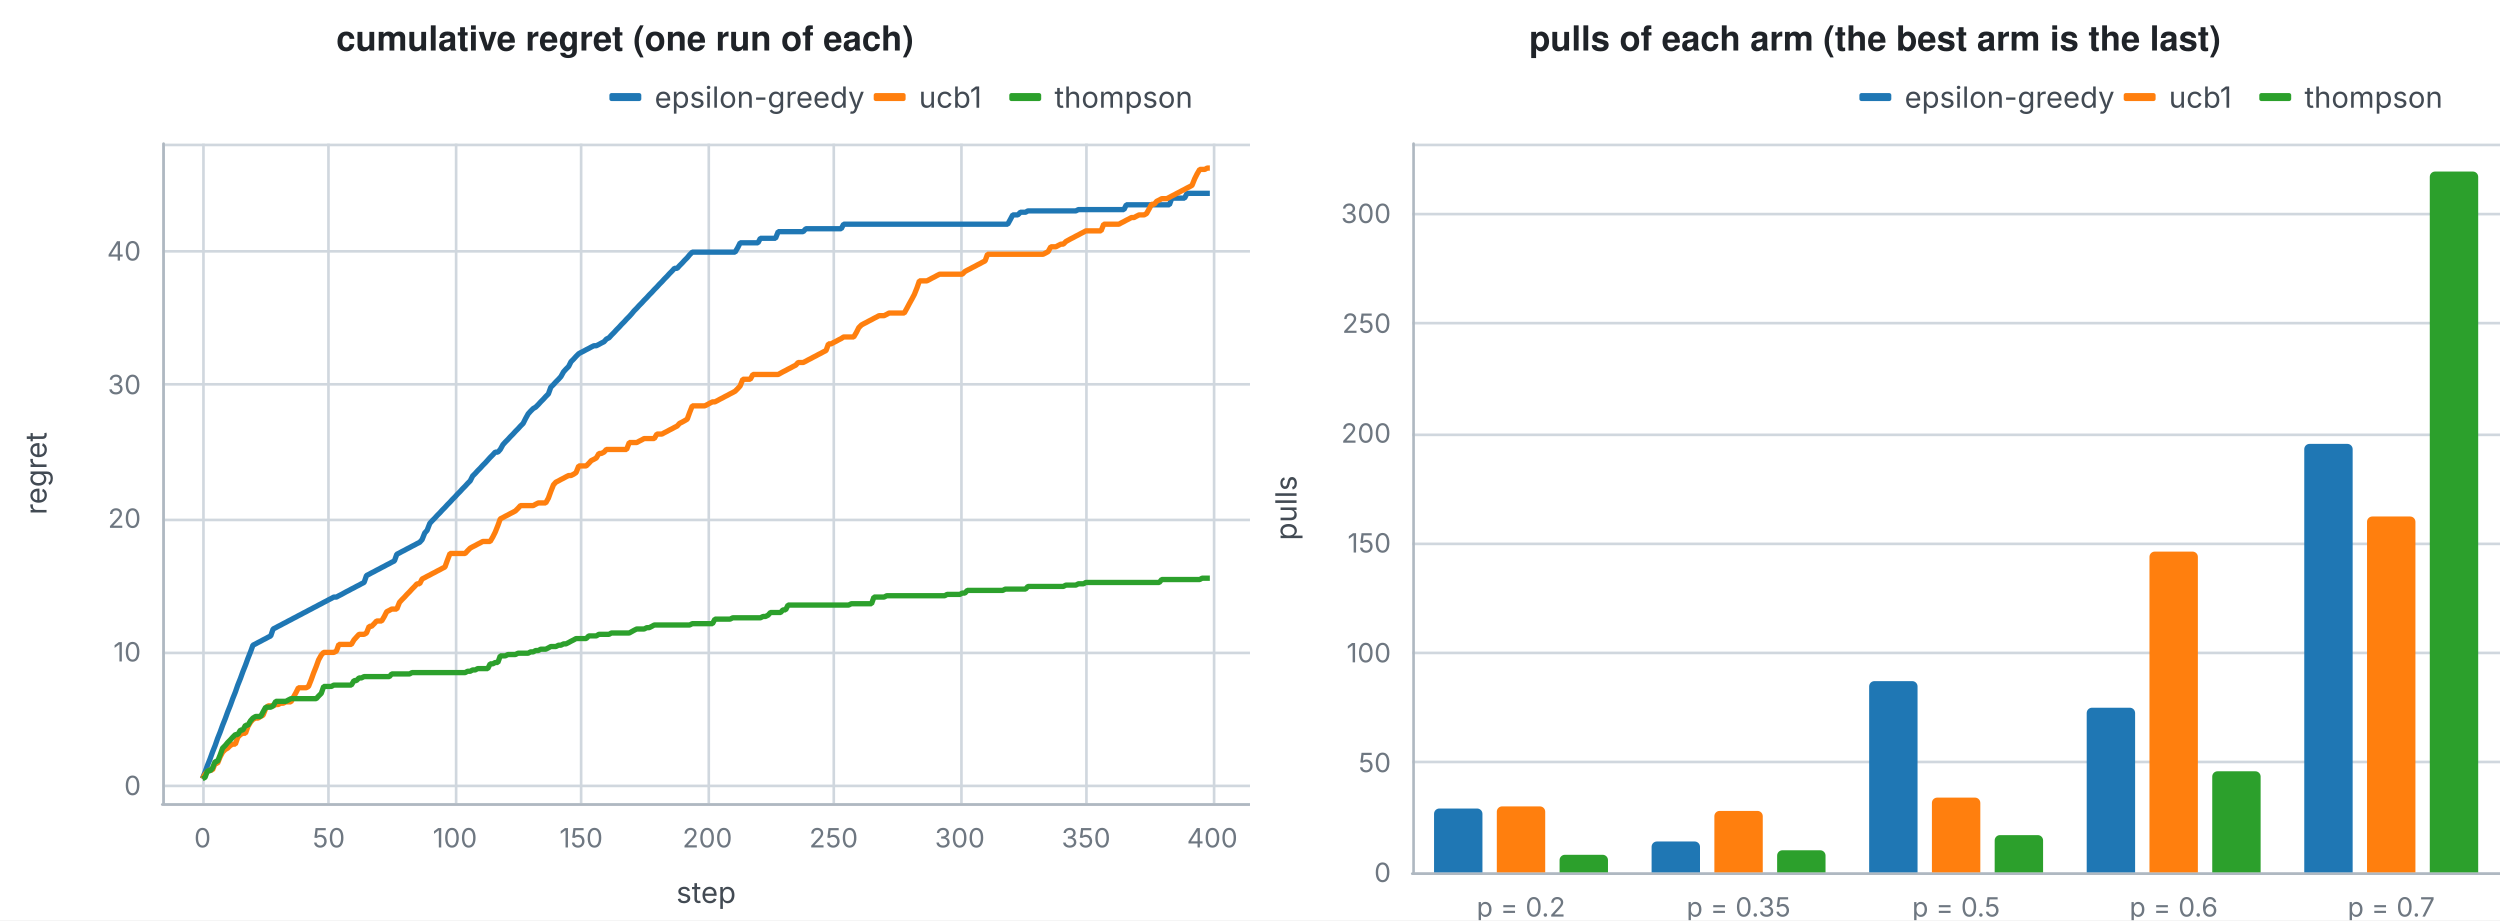
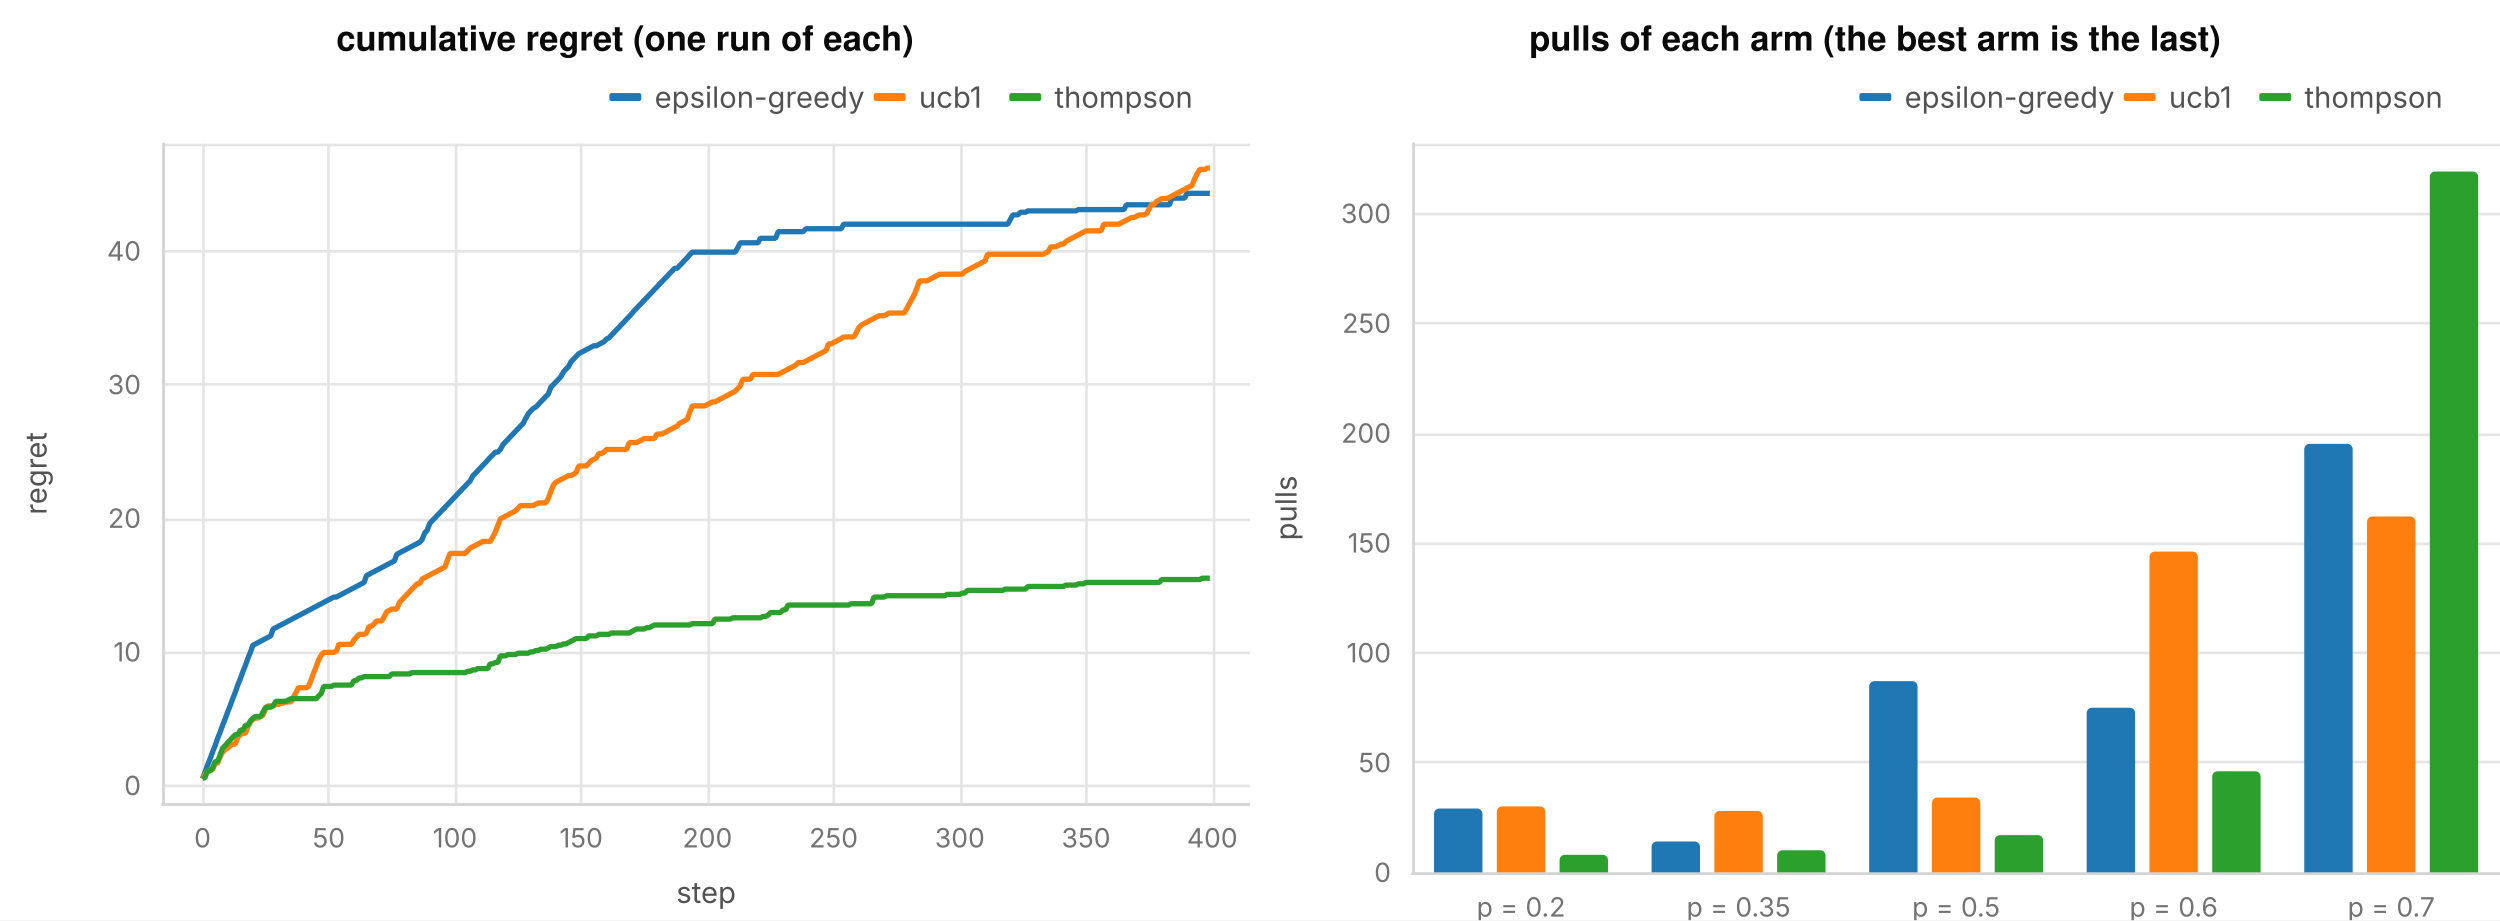
<svg xmlns="http://www.w3.org/2000/svg" width="940" height="346" viewBox="0 0 940 346">
  <rect width="100%" height="100%" fill="#ffffff" />
-   <text x="235" y="19" text-anchor="middle" font-family="system-ui, -apple-system, 'Segoe UI', Helvetica, Arial, sans-serif" font-size="13" font-weight="600" fill="#1f2328">cumulative regret (one run of each)</text>
+   <text x="235" y="19" text-anchor="middle" font-family="system-ui, -apple-system, 'Segoe UI', Helvetica, Arial, sans-serif" font-size="13" font-weight="600" fill="#0a0a0a">cumulative regret (one run of each)</text>
  <svg x="0" y="26" width="470" height="320" overflow="visible">
    <svg width="470" height="320" version="1.1" baseProfile="full" viewBox="0 0 470 320">
      <rect width="470" height="320" x="0" y="0" fill="#ffffff" />
-       <path d="M61 276.5L470 276.5" fill="none" pointer-events="visible" stroke="#d0d7de" class="zr0-cls-0" />
-       <path d="M61 269.5L470 269.5" fill="none" pointer-events="visible" stroke="#d0d7de" class="zr0-cls-0" />
-       <path d="M61 219.5L470 219.5" fill="none" pointer-events="visible" stroke="#d0d7de" class="zr0-cls-0" />
-       <path d="M61 169.5L470 169.5" fill="none" pointer-events="visible" stroke="#d0d7de" class="zr0-cls-0" />
-       <path d="M61 118.5L470 118.5" fill="none" pointer-events="visible" stroke="#d0d7de" class="zr0-cls-0" />
-       <path d="M61 68.5L470 68.5" fill="none" pointer-events="visible" stroke="#d0d7de" class="zr0-cls-0" />
-       <path d="M61 28.5L470 28.5" fill="none" pointer-events="visible" stroke="#d0d7de" class="zr0-cls-0" />
-       <path d="M61.5 28L61.5 276" fill="none" pointer-events="visible" stroke="#d0d7de" class="zr0-cls-0" />
-       <path d="M76.5 28L76.5 276" fill="none" pointer-events="visible" stroke="#d0d7de" class="zr0-cls-0" />
-       <path d="M123.5 28L123.5 276" fill="none" pointer-events="visible" stroke="#d0d7de" class="zr0-cls-0" />
-       <path d="M171.5 28L171.5 276" fill="none" pointer-events="visible" stroke="#d0d7de" class="zr0-cls-0" />
-       <path d="M218.5 28L218.5 276" fill="none" pointer-events="visible" stroke="#d0d7de" class="zr0-cls-0" />
-       <path d="M266.5 28L266.5 276" fill="none" pointer-events="visible" stroke="#d0d7de" class="zr0-cls-0" />
-       <path d="M313.5 28L313.5 276" fill="none" pointer-events="visible" stroke="#d0d7de" class="zr0-cls-0" />
-       <path d="M361.5 28L361.5 276" fill="none" pointer-events="visible" stroke="#d0d7de" class="zr0-cls-0" />
-       <path d="M408.5 28L408.5 276" fill="none" pointer-events="visible" stroke="#d0d7de" class="zr0-cls-0" />
-       <path d="M456.5 28L456.5 276" fill="none" pointer-events="visible" stroke="#d0d7de" class="zr0-cls-0" />
-       <path d="M470.5 28L470.5 276" fill="none" pointer-events="visible" stroke="#d0d7de" class="zr0-cls-0" />
-       <text dominant-baseline="central" text-anchor="middle" style="font-size:11px;font-family:'Inter Variable', 'Inter', system-ui, -apple-system, 'Segoe UI', sans-serif;" y="-5.5" transform="matrix(0,-1,1,0,19,152)" fill="#424a53">regret</text>
-       <path d="M61.5 276L61.5 28" fill="none" pointer-events="visible" stroke="#afb8c1" stroke-linecap="round" class="zr0-cls-0" />
-       <text dominant-baseline="central" text-anchor="middle" style="font-size:11px;font-family:'Inter Variable', 'Inter', system-ui, -apple-system, 'Segoe UI', sans-serif;" y="5.5" transform="translate(265.5 304)" fill="#424a53">step</text>
-       <path d="M61 276.5L470 276.5" fill="none" pointer-events="visible" stroke="#afb8c1" stroke-linecap="round" class="zr0-cls-0" />
-       <text dominant-baseline="central" text-anchor="end" style="font-size:10px;font-family:'Inter Variable', 'Inter', system-ui, -apple-system, 'Segoe UI', sans-serif;" transform="translate(53 269.3272)" fill="#6e7781">0</text>
-       <text dominant-baseline="central" text-anchor="end" style="font-size:10px;font-family:'Inter Variable', 'Inter', system-ui, -apple-system, 'Segoe UI', sans-serif;" transform="translate(53 219.08)" fill="#6e7781">10</text>
-       <text dominant-baseline="central" text-anchor="end" style="font-size:10px;font-family:'Inter Variable', 'Inter', system-ui, -apple-system, 'Segoe UI', sans-serif;" transform="translate(53 168.8328)" fill="#6e7781">20</text>
-       <text dominant-baseline="central" text-anchor="end" style="font-size:10px;font-family:'Inter Variable', 'Inter', system-ui, -apple-system, 'Segoe UI', sans-serif;" transform="translate(53 118.5856)" fill="#6e7781">30</text>
-       <text dominant-baseline="central" text-anchor="end" style="font-size:10px;font-family:'Inter Variable', 'Inter', system-ui, -apple-system, 'Segoe UI', sans-serif;" transform="translate(53 68.3384)" fill="#6e7781">40</text>
-       <text dominant-baseline="central" text-anchor="middle" style="font-size:10px;font-family:'Inter Variable', 'Inter', system-ui, -apple-system, 'Segoe UI', sans-serif;" y="5" transform="translate(76.1481 284)" fill="#6e7781">0</text>
-       <text dominant-baseline="central" text-anchor="middle" style="font-size:10px;font-family:'Inter Variable', 'Inter', system-ui, -apple-system, 'Segoe UI', sans-serif;" y="5" transform="translate(123.6048 284)" fill="#6e7781">50</text>
-       <text dominant-baseline="central" text-anchor="middle" style="font-size:10px;font-family:'Inter Variable', 'Inter', system-ui, -apple-system, 'Segoe UI', sans-serif;" y="5" transform="translate(171.0614 284)" fill="#6e7781">100</text>
-       <text dominant-baseline="central" text-anchor="middle" style="font-size:10px;font-family:'Inter Variable', 'Inter', system-ui, -apple-system, 'Segoe UI', sans-serif;" y="5" transform="translate(218.518 284)" fill="#6e7781">150</text>
-       <text dominant-baseline="central" text-anchor="middle" style="font-size:10px;font-family:'Inter Variable', 'Inter', system-ui, -apple-system, 'Segoe UI', sans-serif;" y="5" transform="translate(265.9746 284)" fill="#6e7781">200</text>
-       <text dominant-baseline="central" text-anchor="middle" style="font-size:10px;font-family:'Inter Variable', 'Inter', system-ui, -apple-system, 'Segoe UI', sans-serif;" y="5" transform="translate(313.4312 284)" fill="#6e7781">250</text>
-       <text dominant-baseline="central" text-anchor="middle" style="font-size:10px;font-family:'Inter Variable', 'Inter', system-ui, -apple-system, 'Segoe UI', sans-serif;" y="5" transform="translate(360.8878 284)" fill="#6e7781">300</text>
-       <text dominant-baseline="central" text-anchor="middle" style="font-size:10px;font-family:'Inter Variable', 'Inter', system-ui, -apple-system, 'Segoe UI', sans-serif;" y="5" transform="translate(408.3444 284)" fill="#6e7781">350</text>
-       <text dominant-baseline="central" text-anchor="middle" style="font-size:10px;font-family:'Inter Variable', 'Inter', system-ui, -apple-system, 'Segoe UI', sans-serif;" y="5" transform="translate(455.801 284)" fill="#6e7781">400</text>
+       <path d="M61 276.5L470 276.5" fill="none" pointer-events="visible" stroke="#e5e5e5" class="zr0-cls-0" />
+       <path d="M61 269.5L470 269.5" fill="none" pointer-events="visible" stroke="#e5e5e5" class="zr0-cls-0" />
+       <path d="M61 219.5L470 219.5" fill="none" pointer-events="visible" stroke="#e5e5e5" class="zr0-cls-0" />
+       <path d="M61 169.5L470 169.5" fill="none" pointer-events="visible" stroke="#e5e5e5" class="zr0-cls-0" />
+       <path d="M61 118.5L470 118.5" fill="none" pointer-events="visible" stroke="#e5e5e5" class="zr0-cls-0" />
+       <path d="M61 68.5L470 68.5" fill="none" pointer-events="visible" stroke="#e5e5e5" class="zr0-cls-0" />
+       <path d="M61 28.5L470 28.5" fill="none" pointer-events="visible" stroke="#e5e5e5" class="zr0-cls-0" />
+       <path d="M61.5 28L61.5 276" fill="none" pointer-events="visible" stroke="#e5e5e5" class="zr0-cls-0" />
+       <path d="M76.5 28L76.5 276" fill="none" pointer-events="visible" stroke="#e5e5e5" class="zr0-cls-0" />
+       <path d="M123.5 28L123.5 276" fill="none" pointer-events="visible" stroke="#e5e5e5" class="zr0-cls-0" />
+       <path d="M171.5 28L171.5 276" fill="none" pointer-events="visible" stroke="#e5e5e5" class="zr0-cls-0" />
+       <path d="M218.5 28L218.5 276" fill="none" pointer-events="visible" stroke="#e5e5e5" class="zr0-cls-0" />
+       <path d="M266.5 28L266.5 276" fill="none" pointer-events="visible" stroke="#e5e5e5" class="zr0-cls-0" />
+       <path d="M313.5 28L313.5 276" fill="none" pointer-events="visible" stroke="#e5e5e5" class="zr0-cls-0" />
+       <path d="M361.5 28L361.5 276" fill="none" pointer-events="visible" stroke="#e5e5e5" class="zr0-cls-0" />
+       <path d="M408.5 28L408.5 276" fill="none" pointer-events="visible" stroke="#e5e5e5" class="zr0-cls-0" />
+       <path d="M456.5 28L456.5 276" fill="none" pointer-events="visible" stroke="#e5e5e5" class="zr0-cls-0" />
+       <path d="M470.5 28L470.5 276" fill="none" pointer-events="visible" stroke="#e5e5e5" class="zr0-cls-0" />
+       <text dominant-baseline="central" text-anchor="middle" style="font-size:11px;font-family:'Inter Variable', 'Inter', system-ui, -apple-system, 'Segoe UI', sans-serif;" y="-5.5" transform="matrix(0,-1,1,0,19,152)" fill="#525252">regret</text>
+       <path d="M61.5 276L61.5 28" fill="none" pointer-events="visible" stroke="#d4d4d4" stroke-linecap="round" class="zr0-cls-0" />
+       <text dominant-baseline="central" text-anchor="middle" style="font-size:11px;font-family:'Inter Variable', 'Inter', system-ui, -apple-system, 'Segoe UI', sans-serif;" y="5.5" transform="translate(265.5 304)" fill="#525252">step</text>
+       <path d="M61 276.5L470 276.5" fill="none" pointer-events="visible" stroke="#d4d4d4" stroke-linecap="round" class="zr0-cls-0" />
+       <text dominant-baseline="central" text-anchor="end" style="font-size:10px;font-family:'Inter Variable', 'Inter', system-ui, -apple-system, 'Segoe UI', sans-serif;" transform="translate(53 269.3272)" fill="#737373">0</text>
+       <text dominant-baseline="central" text-anchor="end" style="font-size:10px;font-family:'Inter Variable', 'Inter', system-ui, -apple-system, 'Segoe UI', sans-serif;" transform="translate(53 219.08)" fill="#737373">10</text>
+       <text dominant-baseline="central" text-anchor="end" style="font-size:10px;font-family:'Inter Variable', 'Inter', system-ui, -apple-system, 'Segoe UI', sans-serif;" transform="translate(53 168.8328)" fill="#737373">20</text>
+       <text dominant-baseline="central" text-anchor="end" style="font-size:10px;font-family:'Inter Variable', 'Inter', system-ui, -apple-system, 'Segoe UI', sans-serif;" transform="translate(53 118.5856)" fill="#737373">30</text>
+       <text dominant-baseline="central" text-anchor="end" style="font-size:10px;font-family:'Inter Variable', 'Inter', system-ui, -apple-system, 'Segoe UI', sans-serif;" transform="translate(53 68.3384)" fill="#737373">40</text>
+       <text dominant-baseline="central" text-anchor="middle" style="font-size:10px;font-family:'Inter Variable', 'Inter', system-ui, -apple-system, 'Segoe UI', sans-serif;" y="5" transform="translate(76.1481 284)" fill="#737373">0</text>
+       <text dominant-baseline="central" text-anchor="middle" style="font-size:10px;font-family:'Inter Variable', 'Inter', system-ui, -apple-system, 'Segoe UI', sans-serif;" y="5" transform="translate(123.6048 284)" fill="#737373">50</text>
+       <text dominant-baseline="central" text-anchor="middle" style="font-size:10px;font-family:'Inter Variable', 'Inter', system-ui, -apple-system, 'Segoe UI', sans-serif;" y="5" transform="translate(171.0614 284)" fill="#737373">100</text>
+       <text dominant-baseline="central" text-anchor="middle" style="font-size:10px;font-family:'Inter Variable', 'Inter', system-ui, -apple-system, 'Segoe UI', sans-serif;" y="5" transform="translate(218.518 284)" fill="#737373">150</text>
+       <text dominant-baseline="central" text-anchor="middle" style="font-size:10px;font-family:'Inter Variable', 'Inter', system-ui, -apple-system, 'Segoe UI', sans-serif;" y="5" transform="translate(265.9746 284)" fill="#737373">200</text>
+       <text dominant-baseline="central" text-anchor="middle" style="font-size:10px;font-family:'Inter Variable', 'Inter', system-ui, -apple-system, 'Segoe UI', sans-serif;" y="5" transform="translate(313.4312 284)" fill="#737373">250</text>
+       <text dominant-baseline="central" text-anchor="middle" style="font-size:10px;font-family:'Inter Variable', 'Inter', system-ui, -apple-system, 'Segoe UI', sans-serif;" y="5" transform="translate(360.8878 284)" fill="#737373">300</text>
+       <text dominant-baseline="central" text-anchor="middle" style="font-size:10px;font-family:'Inter Variable', 'Inter', system-ui, -apple-system, 'Segoe UI', sans-serif;" y="5" transform="translate(408.3444 284)" fill="#737373">350</text>
+       <text dominant-baseline="central" text-anchor="middle" style="font-size:10px;font-family:'Inter Variable', 'Inter', system-ui, -apple-system, 'Segoe UI', sans-serif;" y="5" transform="translate(455.801 284)" fill="#737373">400</text>
      <g clip-path="url(#zr0-c0)">
        <path d="M76.1 266.8L77.1 264.3L78 261.8L79 259.3L79.9 256.8L80.9 254.3L81.8 251.7L82.8 249.2L83.7 246.7L84.7 244.2L85.6 241.7L86.6 239.2L87.5 236.7L88.5 234.2L89.4 231.6L90.4 229.1L91.3 226.6L92.3 224.1L93.2 221.6L94.2 219.1L95.1 216.6L96.1 216.1L97 215.6L98 215.1L98.9 214.6L99.9 214.1L100.8 213.6L101.8 213.1L102.7 210.5L103.7 210L104.6 209.5L105.6 209L106.5 208.5L107.5 208L108.4 207.5L109.4 207L110.3 206.5L111.3 206L112.2 205.5L113.2 205L114.1 204.5L115.1 204L116 203.5L117 203L117.9 202.5L118.9 202L119.8 201.5L120.8 201L121.7 200.5L122.7 200L123.6 199.5L124.6 199L125.5 198.5L126.5 198.5L127.4 198L128.4 197.5L129.3 197L130.2 196.5L131.2 196L132.1 195.5L133.1 195L134 194.5L135 194L135.9 193.5L136.9 193L137.8 190.4L138.8 189.9L139.7 189.4L140.7 188.9L141.6 188.4L142.6 187.9L143.5 187.4L144.5 186.9L145.4 186.4L146.4 185.9L147.3 185.4L148.3 184.9L149.2 182.4L150.2 181.9L151.1 181.4L152.1 180.9L153 180.4L154 179.9L154.9 179.4L155.9 178.9L156.8 178.4L157.8 177.9L158.7 176.9L159.7 174.4L160.6 173.4L161.6 170.8L162.5 169.8L163.5 168.8L164.4 167.8L165.4 166.8L166.3 165.8L167.3 164.8L168.2 163.8L169.2 162.8L170.1 161.8L171.1 160.8L172 159.8L173 158.8L173.9 157.8L174.9 156.8L175.8 155.8L176.8 154.8L177.7 153L178.7 152L179.6 151L180.6 150L181.5 149L182.5 148L183.4 147L184.3 146L185.3 145L186.2 144L187.2 144L188.1 143L189.1 141.2L190 140.2L191 139.2L191.9 138.2L192.9 137.2L193.8 136.2L194.8 135.2L195.7 134.2L196.7 133.2L197.6 131.4L198.6 129.6L199.5 128.6L200.5 127.6L201.4 127.1L202.4 126.1L203.3 125.1L204.3 124.1L205.2 123.1L206.2 122.1L207.1 119.6L208.1 118.6L209 117.6L210 116.6L210.9 115.6L211.9 113.8L212.8 112.8L213.8 111.8L214.7 110L215.7 109L216.6 108L217.6 107L218.5 106.5L219.5 106L220.4 105.5L221.4 105L222.3 104.5L223.3 104L224.2 104L225.2 103.5L226.1 103L227.1 102.5L228 101.5L229 101L229.9 100L230.9 99L231.8 98L232.8 97L233.7 96L234.7 95L235.6 94L236.6 93L237.5 92L238.4 90.9L239.4 89.9L240.3 88.9L241.3 87.9L242.2 86.9L243.2 85.9L244.1 84.9L245.1 83.9L246 82.9L247 81.9L247.9 80.9L248.9 79.9L249.8 78.9L250.8 77.9L251.7 76.9L252.7 75.9L253.6 74.9L254.6 74.9L255.5 73.9L256.5 72.9L257.4 71.9L258.4 70.9L259.3 69.8L260.3 68.8L261.2 68.8L262.2 68.8L263.1 68.8L264.1 68.8L265 68.8L266 68.8L266.9 68.8L267.9 68.8L268.8 68.8L269.8 68.8L270.7 68.8L271.7 68.8L272.6 68.8L273.6 68.8L274.5 68.8L275.5 68.8L276.4 68.8L277.4 67.1L278.3 65.3L279.3 65.3L280.2 65.3L281.2 65.3L282.1 65.3L283.1 65.3L284 65.3L285 65.3L285.9 63.6L286.9 63.6L287.8 63.6L288.8 63.6L289.7 63.6L290.7 63.6L291.6 63.6L292.6 61.1L293.5 61.1L294.4 61.1L295.4 61.1L296.3 61.1L297.3 61.1L298.2 61.1L299.2 61.1L300.1 61.1L301.1 61.1L302 61.1L303 60L303.9 60L304.9 60L305.8 60L306.8 60L307.7 60L308.7 60L309.6 60L310.6 60L311.5 60L312.5 60L313.4 60L314.4 60L315.3 60L316.3 60L317.2 58.3L318.2 58.3L319.1 58.3L320.1 58.3L321 58.3L322 58.3L322.9 58.3L323.9 58.3L324.8 58.3L325.8 58.3L326.7 58.3L327.7 58.3L328.6 58.3L329.6 58.3L330.5 58.3L331.5 58.3L332.4 58.3L333.4 58.3L334.3 58.3L335.3 58.3L336.2 58.3L337.2 58.3L338.1 58.3L339.1 58.3L340 58.3L341 58.3L341.9 58.3L342.9 58.3L343.8 58.3L344.8 58.3L345.7 58.3L346.7 58.3L347.6 58.3L348.5 58.3L349.5 58.3L350.4 58.3L351.4 58.3L352.3 58.3L353.3 58.3L354.2 58.3L355.2 58.3L356.1 58.3L357.1 58.3L358 58.3L359 58.3L359.9 58.3L360.9 58.3L361.8 58.3L362.8 58.3L363.7 58.3L364.7 58.3L365.6 58.3L366.6 58.3L367.5 58.3L368.5 58.3L369.4 58.3L370.4 58.3L371.3 58.3L372.3 58.3L373.2 58.3L374.2 58.3L375.1 58.3L376.1 58.3L377 58.3L378 58.3L378.9 58.3L379.9 56.5L380.8 54.8L381.8 54.8L382.7 54.8L383.7 53.8L384.6 53.8L385.6 53.8L386.5 53.3L387.5 53.3L388.4 53.3L389.4 53.3L390.3 53.3L391.3 53.3L392.2 53.3L393.2 53.3L394.1 53.3L395.1 53.3L396 53.3L397 53.3L397.9 53.3L398.9 53.3L399.8 53.3L400.8 53.3L401.7 53.3L402.6 53.3L403.6 53.3L404.5 53.3L405.5 52.8L406.4 52.8L407.4 52.8L408.3 52.8L409.3 52.8L410.2 52.8L411.2 52.8L412.1 52.8L413.1 52.8L414 52.8L415 52.8L415.9 52.8L416.9 52.8L417.8 52.8L418.8 52.8L419.7 52.8L420.7 52.8L421.6 52.8L422.6 52.8L423.5 51L424.5 51L425.4 51L426.4 51L427.3 51L428.3 51L429.2 51L430.2 51L431.1 51L432.1 51L433 51L434 51L434.9 51L435.9 51L436.8 51L437.8 51L438.7 51L439.7 51L440.6 48.5L441.6 48.5L442.5 48.5L443.5 48.5L444.4 48.5L445.4 48.5L446.3 46.7L447.3 46.7L448.2 46.7L449.2 46.7L450.1 46.7L451.1 46.7L452 46.7L453 46.7L453.9 46.7L454.9 46.7" fill="none" pointer-events="visible" stroke="#1f77b4" stroke-width="2" stroke-linejoin="bevel" class="zr0-cls-1" />
      </g>
      <g clip-path="url(#zr0-c1)">
        <path d="M76.1 266.8L77.1 265.1L78 264.1L79 263.5L79.9 263.5L80.9 261L81.8 261L82.8 258.5L83.7 256.8L84.7 255.8L85.6 255.3L86.6 254.3L87.5 253.8L88.5 253.8L89.4 251.2L90.4 250.2L91.3 249.7L92.3 249.7L93.2 247.2L94.2 245.5L95.1 244.5L96.1 244L97 244L98 243.4L98.9 242.9L99.9 240.4L100.8 239.4L101.8 239.4L102.7 239.4L103.7 238.9L104.6 238.9L105.6 238.4L106.5 238.4L107.5 237.9L108.4 237.9L109.4 237.9L110.3 236.2L111.3 234.4L112.2 232.6L113.2 232.6L114.1 232.6L115.1 232.6L116 232.1L117 229.6L117.9 227.1L118.9 224.6L119.8 222.1L120.8 220.3L121.7 219.3L122.7 219.3L123.6 219.3L124.6 219.3L125.5 219.3L126.5 218.8L127.4 216.3L128.4 216.3L129.3 216.3L130.2 216.3L131.2 216.3L132.1 216.3L133.1 214.6L134 213.6L135 212.5L135.9 212.5L136.9 212.5L137.8 212L138.8 209.5L139.7 209.5L140.7 208.5L141.6 207.5L142.6 207.5L143.5 207.5L144.5 205.8L145.4 204L146.4 203.5L147.3 203L148.3 203L149.2 203L150.2 200.5L151.1 199.5L152.1 198.5L153 197.5L154 196.5L154.9 195.5L155.9 194.5L156.8 193.5L157.8 193.5L158.7 191.7L159.7 191.2L160.6 190.7L161.6 190.2L162.5 189.7L163.5 189.2L164.4 188.7L165.4 188.2L166.3 187.7L167.3 187.2L168.2 184.7L169.2 182.1L170.1 182.1L171.1 182.1L172 182.1L173 182.1L173.9 182.1L174.9 182.1L175.8 181.1L176.8 180.1L177.7 179.6L178.7 179.1L179.6 178.6L180.6 178.1L181.5 177.6L182.5 177.6L183.4 177.6L184.3 177.6L185.3 175.9L186.2 174.1L187.2 171.6L188.1 169.1L189.1 168.6L190 168.1L191 167.6L191.9 167.1L192.9 166.6L193.8 166.1L194.8 165.1L195.7 164.1L196.7 164.1L197.6 164.1L198.6 164.1L199.5 164.1L200.5 164.1L201.4 163.6L202.4 163.1L203.3 163.1L204.3 163.1L205.2 163.1L206.2 161.3L207.1 158.8L208.1 156.3L209 155.3L210 154.8L210.9 154.3L211.9 153.8L212.8 153.3L213.8 152.8L214.7 152.8L215.7 152.3L216.6 151.7L217.6 149.2L218.5 149.2L219.5 149.2L220.4 149.2L221.4 148.2L222.3 147.2L223.3 146.7L224.2 146.2L225.2 144.5L226.1 144.5L227.1 144L228 143L229 143L229.9 143L230.9 143L231.8 143L232.8 143L233.7 143L234.7 143L235.6 143L236.6 140.4L237.5 140.4L238.4 140.4L239.4 140.4L240.3 139.9L241.3 139.4L242.2 138.9L243.2 138.9L244.1 138.9L245.1 138.9L246 138.9L247 137.2L247.9 137.2L248.9 137.2L249.8 136.7L250.8 136.2L251.7 135.7L252.7 135.2L253.6 134.7L254.6 134.2L255.5 133.2L256.5 132.7L257.4 132.2L258.4 131.6L259.3 129.1L260.3 126.6L261.2 126.6L262.2 126.6L263.1 126.6L264.1 126.6L265 126.6L266 126.1L266.9 125.6L267.9 125.1L268.8 125.1L269.8 124.6L270.7 124.1L271.7 123.6L272.6 123.1L273.6 122.6L274.5 122.1L275.5 121.6L276.4 121.1L277.4 120.1L278.3 119.1L279.3 116.6L280.2 116.6L281.2 116.6L282.1 116.6L283.1 114.8L284 114.8L285 114.8L285.9 114.8L286.9 114.8L287.8 114.8L288.8 114.8L289.7 114.8L290.7 114.8L291.6 114.8L292.6 114.8L293.5 114.3L294.4 113.8L295.4 113.3L296.3 112.8L297.3 112.3L298.2 111.8L299.2 111.3L300.1 110.3L301.1 110.3L302 110.3L303 109.8L303.9 109.3L304.9 108.8L305.8 108.3L306.8 107.8L307.7 107.3L308.7 106.8L309.6 106.3L310.6 105.8L311.5 103.3L312.5 103.3L313.4 102.8L314.4 102.3L315.3 101.8L316.3 101.3L317.2 100.7L318.2 100.7L319.1 100.7L320.1 100.7L321 100.7L322 99L322.9 97.2L323.9 96.2L324.8 95.7L325.8 95.2L326.7 94.7L327.7 94.2L328.6 93.7L329.6 93.2L330.5 92.7L331.5 92.7L332.4 92.7L333.4 92.2L334.3 91.7L335.3 91.7L336.2 91.7L337.2 91.7L338.1 91.7L339.1 91.7L340 91.7L341 89.9L341.9 88.2L342.9 86.4L343.8 84.7L344.8 82.2L345.7 79.6L346.7 79.6L347.6 79.6L348.5 79.6L349.5 79.1L350.4 78.6L351.4 78.1L352.3 77.6L353.3 77.1L354.2 77.1L355.2 77.1L356.1 77.1L357.1 77.1L358 77.1L359 77.1L359.9 77.1L360.9 77.1L361.8 77.1L362.8 76.1L363.7 75.6L364.7 75.1L365.6 74.6L366.6 74.1L367.5 73.6L368.5 73.1L369.4 72.6L370.4 72.1L371.3 69.6L372.3 69.6L373.2 69.6L374.2 69.6L375.1 69.6L376.1 69.6L377 69.6L378 69.6L378.9 69.6L379.9 69.6L380.8 69.6L381.8 69.6L382.7 69.6L383.7 69.6L384.6 69.6L385.6 69.6L386.5 69.6L387.5 69.6L388.4 69.6L389.4 69.6L390.3 69.6L391.3 69.6L392.2 69.6L393.2 69.1L394.1 68.6L395.1 66.8L396 66.8L397 66.8L397.9 66.3L398.9 65.8L399.8 65.8L400.8 64.8L401.7 64.3L402.6 63.8L403.6 63.3L404.5 62.8L405.5 62.3L406.4 61.8L407.4 61.3L408.3 60.8L409.3 60.8L410.2 60.8L411.2 60.8L412.1 60.8L413.1 60.8L414 60.8L415 58.3L415.9 58.3L416.9 58.3L417.8 58.3L418.8 58.3L419.7 58.3L420.7 58.3L421.6 57.8L422.6 57.3L423.5 56.8L424.5 56.3L425.4 55.8L426.4 55.8L427.3 55.3L428.3 54.8L429.2 54.8L430.2 54.8L431.1 54.3L432.1 52.5L433 50.8L434 50.8L434.9 49.7L435.9 49.2L436.8 48.7L437.8 48.7L438.7 48.7L439.7 48.2L440.6 47.7L441.6 47.2L442.5 46.7L443.5 46.2L444.4 45.7L445.4 45.2L446.3 44.7L447.3 44.2L448.2 43.7L449.2 41.2L450.1 39.4L451.1 37.7L452 37.7L453 37.7L453.9 37.2L454.9 37.2" fill="none" pointer-events="visible" stroke="#ff7f0e" stroke-width="2" stroke-linejoin="bevel" class="zr0-cls-1" />
      </g>
      <g clip-path="url(#zr0-c2)">
        <path d="M76.1 266.8L77.1 266.3L78 263.8L79 263.8L79.9 262.8L80.9 260.3L81.8 260.3L82.8 257.8L83.7 255.3L84.7 254.3L85.6 253.2L86.6 252.2L87.5 251.2L88.5 250.2L89.4 250.2L90.4 248.5L91.3 248.5L92.3 246.7L93.2 246.7L94.2 245L95.1 244L96.1 243.4L97 243.4L98 243.4L98.9 241.7L99.9 239.9L100.8 239.9L101.8 239.9L102.7 239.4L103.7 237.7L104.6 237.7L105.6 237.7L106.5 237.7L107.5 237.7L108.4 237.2L109.4 236.7L110.3 236.7L111.3 236.7L112.2 236.7L113.2 236.7L114.1 236.7L115.1 236.7L116 236.7L117 236.7L117.9 236.7L118.9 236.7L119.8 235.7L120.8 234.7L121.7 232.1L122.7 232.1L123.6 232.1L124.6 232.1L125.5 231.6L126.5 231.6L127.4 231.6L128.4 231.6L129.3 231.6L130.2 231.6L131.2 231.6L132.1 231.6L133.1 229.9L134 229.9L135 228.9L135.9 228.9L136.9 228.4L137.8 228.4L138.8 228.4L139.7 228.4L140.7 228.4L141.6 228.4L142.6 228.4L143.5 228.4L144.5 228.4L145.4 228.4L146.4 228.4L147.3 227.4L148.3 227.4L149.2 227.4L150.2 227.4L151.1 227.4L152.1 227.4L153 227.4L154 227.4L154.9 226.9L155.9 226.9L156.8 226.9L157.8 226.9L158.7 226.9L159.7 226.9L160.6 226.9L161.6 226.9L162.5 226.9L163.5 226.9L164.4 226.9L165.4 226.9L166.3 226.9L167.3 226.9L168.2 226.9L169.2 226.9L170.1 226.9L171.1 226.9L172 226.9L173 226.9L173.9 226.9L174.9 226.9L175.8 226.4L176.8 226.4L177.7 225.9L178.7 225.9L179.6 225.4L180.6 225.4L181.5 225.4L182.5 225.4L183.4 225.4L184.3 223.6L185.3 223.6L186.2 223.1L187.2 223.1L188.1 220.6L189.1 220.6L190 220.6L191 220.1L191.9 220.1L192.9 220.1L193.8 220.1L194.8 219.6L195.7 219.6L196.7 219.6L197.6 219.6L198.6 219.6L199.5 219.1L200.5 219.1L201.4 218.6L202.4 218.6L203.3 218.1L204.3 218.1L205.2 218.1L206.2 217.6L207.1 217.1L208.1 217.1L209 217.1L210 216.6L210.9 216.6L211.9 216.1L212.8 216.1L213.8 215.6L214.7 215.1L215.7 214.6L216.6 214.1L217.6 214.1L218.5 214.1L219.5 214.1L220.4 214.1L221.4 213.1L222.3 213.1L223.3 213.1L224.2 213.1L225.2 212.5L226.1 212.5L227.1 212.5L228 212.5L229 212.5L229.9 212L230.9 212L231.8 212L232.8 212L233.7 212L234.7 212L235.6 212L236.6 212L237.5 211.5L238.4 211L239.4 210.5L240.3 210.5L241.3 210.5L242.2 210.5L243.2 210L244.1 210L245.1 209.5L246 209L247 209L247.9 209L248.9 209L249.8 209L250.8 209L251.7 209L252.7 209L253.6 209L254.6 209L255.5 209L256.5 209L257.4 209L258.4 209L259.3 209L260.3 208.5L261.2 208.5L262.2 208.5L263.1 208.5L264.1 208.5L265 208.5L266 208.5L266.9 208.5L267.9 208.5L268.8 206.8L269.8 206.8L270.7 206.8L271.7 206.8L272.6 206.8L273.6 206.8L274.5 206.8L275.5 206.3L276.4 206.3L277.4 206.3L278.3 206.3L279.3 206.3L280.2 206.3L281.2 206.3L282.1 206.3L283.1 206.3L284 206.3L285 206.3L285.9 206.3L286.9 205.8L287.8 205.8L288.8 205.3L289.7 204.3L290.7 204.3L291.6 204.3L292.6 204.3L293.5 204.3L294.4 203.3L295.4 203.3L296.3 201.5L297.3 201.5L298.2 201.5L299.2 201.5L300.1 201.5L301.1 201.5L302 201.5L303 201.5L303.9 201.5L304.9 201.5L305.8 201.5L306.8 201.5L307.7 201.5L308.7 201.5L309.6 201.5L310.6 201.5L311.5 201.5L312.5 201.5L313.4 201.5L314.4 201.5L315.3 201.5L316.3 201.5L317.2 201.5L318.2 201.5L319.1 201.5L320.1 201L321 201L322 201L322.9 201L323.9 201L324.8 201L325.8 201L326.7 201L327.7 201L328.6 198.5L329.6 198.5L330.5 198.5L331.5 198.5L332.4 198.5L333.4 198L334.3 198L335.3 198L336.2 198L337.2 198L338.1 198L339.1 198L340 198L341 198L341.9 198L342.9 198L343.8 198L344.8 198L345.7 198L346.7 198L347.6 198L348.5 198L349.5 198L350.4 198L351.4 198L352.3 198L353.3 198L354.2 198L355.2 198L356.1 197.5L357.1 197.5L358 197.5L359 197.5L359.9 197.5L360.9 197.5L361.8 197L362.8 197L363.7 196L364.7 196L365.6 196L366.6 196L367.5 196L368.5 196L369.4 196L370.4 196L371.3 196L372.3 196L373.2 196L374.2 196L375.1 196L376.1 196L377 196L378 195.5L378.9 195.5L379.9 195.5L380.8 195.5L381.8 195.5L382.7 195.5L383.7 195.5L384.6 195.5L385.6 195.5L386.5 194.5L387.5 194.5L388.4 194.5L389.4 194.5L390.3 194.5L391.3 194.5L392.2 194.5L393.2 194.5L394.1 194.5L395.1 194.5L396 194.5L397 194.5L397.9 194.5L398.9 194.5L399.8 194.5L400.8 194L401.7 194L402.6 194L403.6 194L404.5 194L405.5 193.5L406.4 193.5L407.4 193.5L408.3 193L409.3 193L410.2 193L411.2 193L412.1 193L413.1 193L414 193L415 193L415.9 193L416.9 193L417.8 193L418.8 193L419.7 193L420.7 193L421.6 193L422.6 193L423.5 193L424.5 193L425.4 193L426.4 193L427.3 193L428.3 193L429.2 193L430.2 193L431.1 193L432.1 193L433 193L434 193L434.9 193L435.9 193L436.8 191.9L437.8 191.9L438.7 191.9L439.7 191.9L440.6 191.9L441.6 191.9L442.5 191.9L443.5 191.9L444.4 191.9L445.4 191.9L446.3 191.9L447.3 191.9L448.2 191.9L449.2 191.9L450.1 191.9L451.1 191.9L452 191.4L453 191.4L453.9 191.4L454.9 191.4" fill="none" pointer-events="visible" stroke="#2ca02c" stroke-width="2" stroke-linejoin="bevel" class="zr0-cls-1" />
      </g>
      <path d="M-5 -5l225.9 0l0 21l-225.9 0Z" transform="translate(229.13 5)" fill="rgb(0,0,0)" fill-opacity="0" stroke="#b7b9be" stroke-width="0" class="zr0-cls-0" />
      <path d="M0.8 0L11.3 0A0.8 0.8 0 0 1 12 0.7L12 2.3A0.8 0.8 0 0 1 11.3 3L0.8 3A0.8 0.8 0 0 1 0 2.3L0 0.8A0.8 0.8 0 0 1 0.7 0Z" transform="translate(229.13 9)" fill="#1f77b4" ecmeta_series_index="0" ecmeta_data_index="0" ecmeta_ssr_type="legend" ecmeta_silent="true" class="zr0-cls-0" />
-       <text dominant-baseline="central" text-anchor="start" style="font-size:11px;font-family:'Inter Variable', 'Inter', system-ui, -apple-system, 'Segoe UI', sans-serif;" x="17" y="1.5" transform="translate(229.13 9)" fill="#424a53">epsilon-greedy</text>
+       <text dominant-baseline="central" text-anchor="start" style="font-size:11px;font-family:'Inter Variable', 'Inter', system-ui, -apple-system, 'Segoe UI', sans-serif;" x="17" y="1.5" transform="translate(229.13 9)" fill="#525252">epsilon-greedy</text>
      <path d="M0 -4l89.4 0l0 11l-89.4 0Z" transform="translate(229.13 9)" fill="none" pointer-events="visible" ecmeta_series_index="0" ecmeta_data_index="0" ecmeta_ssr_type="legend" class="zr0-cls-2" />
      <path d="M0.8 0L11.3 0A0.8 0.8 0 0 1 12 0.7L12 2.3A0.8 0.8 0 0 1 11.3 3L0.8 3A0.8 0.8 0 0 1 0 2.3L0 0.8A0.8 0.8 0 0 1 0.7 0Z" transform="translate(328.51 9)" fill="#ff7f0e" ecmeta_series_index="1" ecmeta_data_index="1" ecmeta_ssr_type="legend" ecmeta_silent="true" class="zr0-cls-0" />
-       <text dominant-baseline="central" text-anchor="start" style="font-size:11px;font-family:'Inter Variable', 'Inter', system-ui, -apple-system, 'Segoe UI', sans-serif;" x="17" y="1.5" transform="translate(328.51 9)" fill="#424a53">ucb1</text>
+       <text dominant-baseline="central" text-anchor="start" style="font-size:11px;font-family:'Inter Variable', 'Inter', system-ui, -apple-system, 'Segoe UI', sans-serif;" x="17" y="1.5" transform="translate(328.51 9)" fill="#525252">ucb1</text>
      <path d="M0 -4l41 0l0 11l-41 0Z" transform="translate(328.51 9)" fill="none" pointer-events="visible" ecmeta_series_index="1" ecmeta_data_index="1" ecmeta_ssr_type="legend" class="zr0-cls-2" />
      <path d="M0.8 0L11.3 0A0.8 0.8 0 0 1 12 0.7L12 2.3A0.8 0.8 0 0 1 11.3 3L0.8 3A0.8 0.8 0 0 1 0 2.3L0 0.8A0.8 0.8 0 0 1 0.7 0Z" transform="translate(379.49 9)" fill="#2ca02c" ecmeta_series_index="2" ecmeta_data_index="2" ecmeta_ssr_type="legend" ecmeta_silent="true" class="zr0-cls-0" />
-       <text dominant-baseline="central" text-anchor="start" style="font-size:11px;font-family:'Inter Variable', 'Inter', system-ui, -apple-system, 'Segoe UI', sans-serif;" x="17" y="1.5" transform="translate(379.49 9)" fill="#424a53">thompson</text>
+       <text dominant-baseline="central" text-anchor="start" style="font-size:11px;font-family:'Inter Variable', 'Inter', system-ui, -apple-system, 'Segoe UI', sans-serif;" x="17" y="1.5" transform="translate(379.49 9)" fill="#525252">thompson</text>
      <path d="M0 -4l65.5 0l0 11l-65.5 0Z" transform="translate(379.49 9)" fill="none" pointer-events="visible" ecmeta_series_index="2" ecmeta_data_index="2" ecmeta_ssr_type="legend" class="zr0-cls-2" />
      <defs>
        <clipPath id="zr0-c0">
          <path d="M59 27l412 0l0 250l-412 0Z" fill="#000" class="zr0-cls-3" />
        </clipPath>
        <clipPath id="zr0-c1">
          <path d="M59 27l412 0l0 250l-412 0Z" fill="#000" class="zr0-cls-3" />
        </clipPath>
        <clipPath id="zr0-c2">
          <path d="M59 27l412 0l0 250l-412 0Z" fill="#000" class="zr0-cls-3" />
        </clipPath>
      </defs>
      <style>
.zr0-cls-0:hover {
pointer-events:none;
}
.zr0-cls-3:hover {
cursor:pointer;
fill:rgba(0,0,0,1);
}
.zr0-cls-1:hover {
cursor:pointer;
}
.zr0-cls-2:hover {
cursor:pointer;
fill:rgba(0,0,0,0);
}



</style>
    </svg>
  </svg>
-   <text x="705" y="19" text-anchor="middle" font-family="system-ui, -apple-system, 'Segoe UI', Helvetica, Arial, sans-serif" font-size="13" font-weight="600" fill="#1f2328">pulls of each arm (the best arm is the last)</text>
+   <text x="705" y="19" text-anchor="middle" font-family="system-ui, -apple-system, 'Segoe UI', Helvetica, Arial, sans-serif" font-size="13" font-weight="600" fill="#0a0a0a">pulls of each arm (the best arm is the last)</text>
  <svg x="470" y="26" width="470" height="320" overflow="visible">
    <svg width="470" height="320" version="1.1" baseProfile="full" viewBox="0 0 470 320">
      <rect width="470" height="320" x="0" y="0" fill="#ffffff" />
-       <path d="M61 302.5L470 302.5" fill="none" pointer-events="visible" stroke="#d0d7de" class="zr1-cls-4" />
-       <path d="M61 260.5L470 260.5" fill="none" pointer-events="visible" stroke="#d0d7de" class="zr1-cls-4" />
-       <path d="M61 219.5L470 219.5" fill="none" pointer-events="visible" stroke="#d0d7de" class="zr1-cls-4" />
-       <path d="M61 178.5L470 178.5" fill="none" pointer-events="visible" stroke="#d0d7de" class="zr1-cls-4" />
-       <path d="M61 137.5L470 137.5" fill="none" pointer-events="visible" stroke="#d0d7de" class="zr1-cls-4" />
-       <path d="M61 95.5L470 95.5" fill="none" pointer-events="visible" stroke="#d0d7de" class="zr1-cls-4" />
-       <path d="M61 54.5L470 54.5" fill="none" pointer-events="visible" stroke="#d0d7de" class="zr1-cls-4" />
-       <path d="M61 28.5L470 28.5" fill="none" pointer-events="visible" stroke="#d0d7de" class="zr1-cls-4" />
-       <text dominant-baseline="central" text-anchor="middle" style="font-size:11px;font-family:'Inter Variable', 'Inter', system-ui, -apple-system, 'Segoe UI', sans-serif;" y="-5.5" transform="matrix(0,-1,1,0,19,165)" fill="#424a53">pulls</text>
-       <path d="M61.5 302L61.5 28" fill="none" pointer-events="visible" stroke="#afb8c1" stroke-linecap="round" class="zr1-cls-4" />
-       <path d="M61 302.5L470 302.5" fill="none" pointer-events="visible" stroke="#afb8c1" stroke-linecap="round" class="zr1-cls-4" />
-       <text dominant-baseline="central" text-anchor="end" style="font-size:10px;font-family:'Inter Variable', 'Inter', system-ui, -apple-system, 'Segoe UI', sans-serif;" transform="translate(53 302)" fill="#6e7781">0</text>
-       <text dominant-baseline="central" text-anchor="end" style="font-size:10px;font-family:'Inter Variable', 'Inter', system-ui, -apple-system, 'Segoe UI', sans-serif;" transform="translate(53 260.7051)" fill="#6e7781">50</text>
-       <text dominant-baseline="central" text-anchor="end" style="font-size:10px;font-family:'Inter Variable', 'Inter', system-ui, -apple-system, 'Segoe UI', sans-serif;" transform="translate(53 219.4102)" fill="#6e7781">100</text>
-       <text dominant-baseline="central" text-anchor="end" style="font-size:10px;font-family:'Inter Variable', 'Inter', system-ui, -apple-system, 'Segoe UI', sans-serif;" transform="translate(53 178.1153)" fill="#6e7781">150</text>
-       <text dominant-baseline="central" text-anchor="end" style="font-size:10px;font-family:'Inter Variable', 'Inter', system-ui, -apple-system, 'Segoe UI', sans-serif;" transform="translate(53 136.8204)" fill="#6e7781">200</text>
-       <text dominant-baseline="central" text-anchor="end" style="font-size:10px;font-family:'Inter Variable', 'Inter', system-ui, -apple-system, 'Segoe UI', sans-serif;" transform="translate(53 95.5254)" fill="#6e7781">250</text>
-       <text dominant-baseline="central" text-anchor="end" style="font-size:10px;font-family:'Inter Variable', 'Inter', system-ui, -apple-system, 'Segoe UI', sans-serif;" transform="translate(53 54.2305)" fill="#6e7781">300</text>
-       <text dominant-baseline="central" text-anchor="middle" style="font-size:10px;font-family:'Inter Variable', 'Inter', system-ui, -apple-system, 'Segoe UI', sans-serif;" xml:space="preserve" y="5" transform="translate(101.9 310)" fill="#6e7781">p = 0.2</text>
-       <text dominant-baseline="central" text-anchor="middle" style="font-size:10px;font-family:'Inter Variable', 'Inter', system-ui, -apple-system, 'Segoe UI', sans-serif;" xml:space="preserve" y="5" transform="translate(183.7 310)" fill="#6e7781">p = 0.35</text>
-       <text dominant-baseline="central" text-anchor="middle" style="font-size:10px;font-family:'Inter Variable', 'Inter', system-ui, -apple-system, 'Segoe UI', sans-serif;" xml:space="preserve" y="5" transform="translate(265.5 310)" fill="#6e7781">p = 0.5</text>
-       <text dominant-baseline="central" text-anchor="middle" style="font-size:10px;font-family:'Inter Variable', 'Inter', system-ui, -apple-system, 'Segoe UI', sans-serif;" xml:space="preserve" y="5" transform="translate(347.3 310)" fill="#6e7781">p = 0.6</text>
-       <text dominant-baseline="central" text-anchor="middle" style="font-size:10px;font-family:'Inter Variable', 'Inter', system-ui, -apple-system, 'Segoe UI', sans-serif;" xml:space="preserve" y="5" transform="translate(429.1 310)" fill="#6e7781">p = 0.7</text>
+       <path d="M61 302.5L470 302.5" fill="none" pointer-events="visible" stroke="#e5e5e5" class="zr1-cls-4" />
+       <path d="M61 260.5L470 260.5" fill="none" pointer-events="visible" stroke="#e5e5e5" class="zr1-cls-4" />
+       <path d="M61 219.5L470 219.5" fill="none" pointer-events="visible" stroke="#e5e5e5" class="zr1-cls-4" />
+       <path d="M61 178.5L470 178.5" fill="none" pointer-events="visible" stroke="#e5e5e5" class="zr1-cls-4" />
+       <path d="M61 137.5L470 137.5" fill="none" pointer-events="visible" stroke="#e5e5e5" class="zr1-cls-4" />
+       <path d="M61 95.5L470 95.5" fill="none" pointer-events="visible" stroke="#e5e5e5" class="zr1-cls-4" />
+       <path d="M61 54.5L470 54.5" fill="none" pointer-events="visible" stroke="#e5e5e5" class="zr1-cls-4" />
+       <path d="M61 28.5L470 28.5" fill="none" pointer-events="visible" stroke="#e5e5e5" class="zr1-cls-4" />
+       <text dominant-baseline="central" text-anchor="middle" style="font-size:11px;font-family:'Inter Variable', 'Inter', system-ui, -apple-system, 'Segoe UI', sans-serif;" y="-5.5" transform="matrix(0,-1,1,0,19,165)" fill="#525252">pulls</text>
+       <path d="M61.5 302L61.5 28" fill="none" pointer-events="visible" stroke="#d4d4d4" stroke-linecap="round" class="zr1-cls-4" />
+       <path d="M61 302.5L470 302.5" fill="none" pointer-events="visible" stroke="#d4d4d4" stroke-linecap="round" class="zr1-cls-4" />
+       <text dominant-baseline="central" text-anchor="end" style="font-size:10px;font-family:'Inter Variable', 'Inter', system-ui, -apple-system, 'Segoe UI', sans-serif;" transform="translate(53 302)" fill="#737373">0</text>
+       <text dominant-baseline="central" text-anchor="end" style="font-size:10px;font-family:'Inter Variable', 'Inter', system-ui, -apple-system, 'Segoe UI', sans-serif;" transform="translate(53 260.7051)" fill="#737373">50</text>
+       <text dominant-baseline="central" text-anchor="end" style="font-size:10px;font-family:'Inter Variable', 'Inter', system-ui, -apple-system, 'Segoe UI', sans-serif;" transform="translate(53 219.4102)" fill="#737373">100</text>
+       <text dominant-baseline="central" text-anchor="end" style="font-size:10px;font-family:'Inter Variable', 'Inter', system-ui, -apple-system, 'Segoe UI', sans-serif;" transform="translate(53 178.1153)" fill="#737373">150</text>
+       <text dominant-baseline="central" text-anchor="end" style="font-size:10px;font-family:'Inter Variable', 'Inter', system-ui, -apple-system, 'Segoe UI', sans-serif;" transform="translate(53 136.8204)" fill="#737373">200</text>
+       <text dominant-baseline="central" text-anchor="end" style="font-size:10px;font-family:'Inter Variable', 'Inter', system-ui, -apple-system, 'Segoe UI', sans-serif;" transform="translate(53 95.5254)" fill="#737373">250</text>
+       <text dominant-baseline="central" text-anchor="end" style="font-size:10px;font-family:'Inter Variable', 'Inter', system-ui, -apple-system, 'Segoe UI', sans-serif;" transform="translate(53 54.2305)" fill="#737373">300</text>
+       <text dominant-baseline="central" text-anchor="middle" style="font-size:10px;font-family:'Inter Variable', 'Inter', system-ui, -apple-system, 'Segoe UI', sans-serif;" xml:space="preserve" y="5" transform="translate(101.9 310)" fill="#737373">p = 0.2</text>
+       <text dominant-baseline="central" text-anchor="middle" style="font-size:10px;font-family:'Inter Variable', 'Inter', system-ui, -apple-system, 'Segoe UI', sans-serif;" xml:space="preserve" y="5" transform="translate(183.7 310)" fill="#737373">p = 0.35</text>
+       <text dominant-baseline="central" text-anchor="middle" style="font-size:10px;font-family:'Inter Variable', 'Inter', system-ui, -apple-system, 'Segoe UI', sans-serif;" xml:space="preserve" y="5" transform="translate(265.5 310)" fill="#737373">p = 0.5</text>
+       <text dominant-baseline="central" text-anchor="middle" style="font-size:10px;font-family:'Inter Variable', 'Inter', system-ui, -apple-system, 'Segoe UI', sans-serif;" xml:space="preserve" y="5" transform="translate(347.3 310)" fill="#737373">p = 0.6</text>
+       <text dominant-baseline="central" text-anchor="middle" style="font-size:10px;font-family:'Inter Variable', 'Inter', system-ui, -apple-system, 'Segoe UI', sans-serif;" xml:space="preserve" y="5" transform="translate(429.1 310)" fill="#737373">p = 0.7</text>
      <path d="M71.2 278L85.4 278A2 2 0 0 1 87.4 280L87.4 302L69.2 302L69.2 280A2 2 0 0 1 71.2 278Z" fill="#1f77b4" ecmeta_series_index="0" ecmeta_data_index="0" ecmeta_ssr_type="chart" class="zr1-cls-5" />
      <path d="M153 290.4L167.2 290.4A2 2 0 0 1 169.2 292.4L169.2 302L151 302L151 292.4A2 2 0 0 1 153 290.4Z" fill="#1f77b4" ecmeta_series_index="0" ecmeta_data_index="1" ecmeta_ssr_type="chart" class="zr1-cls-5" />
      <path d="M234.8 230.1L249 230.1A2 2 0 0 1 251 232.1L251 302L232.8 302L232.8 232.1A2 2 0 0 1 234.8 230.1Z" fill="#1f77b4" ecmeta_series_index="0" ecmeta_data_index="2" ecmeta_ssr_type="chart" class="zr1-cls-5" />
      <path d="M316.6 240.1L330.8 240.1A2 2 0 0 1 332.8 242.1L332.8 302L314.6 302L314.6 242.1A2 2 0 0 1 316.6 240.1Z" fill="#1f77b4" ecmeta_series_index="0" ecmeta_data_index="3" ecmeta_ssr_type="chart" class="zr1-cls-5" />
      <path d="M398.4 140.9L412.6 140.9A2 2 0 0 1 414.6 142.9L414.6 302L396.4 302L396.4 142.9A2 2 0 0 1 398.4 140.9Z" fill="#1f77b4" ecmeta_series_index="0" ecmeta_data_index="4" ecmeta_ssr_type="chart" class="zr1-cls-5" />
      <path d="M94.8 277.2L109 277.2A2 2 0 0 1 111 279.2L111 302L92.8 302L92.8 279.2A2 2 0 0 1 94.8 277.2Z" fill="#ff7f0e" ecmeta_series_index="1" ecmeta_data_index="0" ecmeta_ssr_type="chart" class="zr1-cls-6" />
      <path d="M176.6 278.9L190.8 278.9A2 2 0 0 1 192.8 280.9L192.8 302L174.6 302L174.6 280.9A2 2 0 0 1 176.6 278.9Z" fill="#ff7f0e" ecmeta_series_index="1" ecmeta_data_index="1" ecmeta_ssr_type="chart" class="zr1-cls-6" />
      <path d="M258.4 273.9L272.6 273.9A2 2 0 0 1 274.6 275.9L274.6 302L256.4 302L256.4 275.9A2 2 0 0 1 258.4 273.9Z" fill="#ff7f0e" ecmeta_series_index="1" ecmeta_data_index="2" ecmeta_ssr_type="chart" class="zr1-cls-6" />
      <path d="M340.2 181.4L354.4 181.4A2 2 0 0 1 356.4 183.4L356.4 302L338.2 302L338.2 183.4A2 2 0 0 1 340.2 181.4Z" fill="#ff7f0e" ecmeta_series_index="1" ecmeta_data_index="3" ecmeta_ssr_type="chart" class="zr1-cls-6" />
      <path d="M422 168.2L436.2 168.2A2 2 0 0 1 438.2 170.2L438.2 302L420 302L420 170.2A2 2 0 0 1 422 168.2Z" fill="#ff7f0e" ecmeta_series_index="1" ecmeta_data_index="4" ecmeta_ssr_type="chart" class="zr1-cls-6" />
      <path d="M118.4 295.4L132.6 295.4A2 2 0 0 1 134.6 297.4L134.6 302L116.4 302L116.4 297.4A2 2 0 0 1 118.4 295.4Z" fill="#2ca02c" ecmeta_series_index="2" ecmeta_data_index="0" ecmeta_ssr_type="chart" class="zr1-cls-7" />
      <path d="M200.2 293.7L214.4 293.7A2 2 0 0 1 216.4 295.7L216.4 302L198.2 302L198.2 295.7A2 2 0 0 1 200.2 293.7Z" fill="#2ca02c" ecmeta_series_index="2" ecmeta_data_index="1" ecmeta_ssr_type="chart" class="zr1-cls-7" />
      <path d="M282 288L296.2 288A2 2 0 0 1 298.2 290L298.2 302L280 302L280 290A2 2 0 0 1 282 288Z" fill="#2ca02c" ecmeta_series_index="2" ecmeta_data_index="2" ecmeta_ssr_type="chart" class="zr1-cls-7" />
      <path d="M363.8 264L378 264A2 2 0 0 1 380 266L380 302L361.8 302L361.8 266A2 2 0 0 1 363.8 264Z" fill="#2ca02c" ecmeta_series_index="2" ecmeta_data_index="3" ecmeta_ssr_type="chart" class="zr1-cls-7" />
      <path d="M445.6 38.5L459.8 38.5A2 2 0 0 1 461.8 40.5L461.8 302L443.6 302L443.6 40.5A2 2 0 0 1 445.6 38.5Z" fill="#2ca02c" ecmeta_series_index="2" ecmeta_data_index="4" ecmeta_ssr_type="chart" class="zr1-cls-7" />
      <path d="M-5 -5l225.9 0l0 21l-225.9 0Z" transform="translate(229.13 5)" fill="rgb(0,0,0)" fill-opacity="0" stroke="#b7b9be" stroke-width="0" class="zr1-cls-4" />
      <path d="M0.8 0L11.3 0A0.8 0.8 0 0 1 12 0.7L12 2.3A0.8 0.8 0 0 1 11.3 3L0.8 3A0.8 0.8 0 0 1 0 2.3L0 0.8A0.8 0.8 0 0 1 0.7 0Z" transform="translate(229.13 9)" fill="#1f77b4" ecmeta_series_index="0" ecmeta_data_index="0" ecmeta_ssr_type="legend" ecmeta_silent="true" class="zr1-cls-4" />
-       <text dominant-baseline="central" text-anchor="start" style="font-size:11px;font-family:'Inter Variable', 'Inter', system-ui, -apple-system, 'Segoe UI', sans-serif;" x="17" y="1.5" transform="translate(229.13 9)" fill="#424a53">epsilon-greedy</text>
+       <text dominant-baseline="central" text-anchor="start" style="font-size:11px;font-family:'Inter Variable', 'Inter', system-ui, -apple-system, 'Segoe UI', sans-serif;" x="17" y="1.5" transform="translate(229.13 9)" fill="#525252">epsilon-greedy</text>
      <path d="M0 -4l89.4 0l0 11l-89.4 0Z" transform="translate(229.13 9)" fill="none" pointer-events="visible" ecmeta_series_index="0" ecmeta_data_index="0" ecmeta_ssr_type="legend" class="zr1-cls-8" />
      <path d="M0.8 0L11.3 0A0.8 0.8 0 0 1 12 0.7L12 2.3A0.8 0.8 0 0 1 11.3 3L0.8 3A0.8 0.8 0 0 1 0 2.3L0 0.8A0.8 0.8 0 0 1 0.7 0Z" transform="translate(328.51 9)" fill="#ff7f0e" ecmeta_series_index="1" ecmeta_data_index="1" ecmeta_ssr_type="legend" ecmeta_silent="true" class="zr1-cls-4" />
-       <text dominant-baseline="central" text-anchor="start" style="font-size:11px;font-family:'Inter Variable', 'Inter', system-ui, -apple-system, 'Segoe UI', sans-serif;" x="17" y="1.5" transform="translate(328.51 9)" fill="#424a53">ucb1</text>
+       <text dominant-baseline="central" text-anchor="start" style="font-size:11px;font-family:'Inter Variable', 'Inter', system-ui, -apple-system, 'Segoe UI', sans-serif;" x="17" y="1.5" transform="translate(328.51 9)" fill="#525252">ucb1</text>
      <path d="M0 -4l41 0l0 11l-41 0Z" transform="translate(328.51 9)" fill="none" pointer-events="visible" ecmeta_series_index="1" ecmeta_data_index="1" ecmeta_ssr_type="legend" class="zr1-cls-8" />
      <path d="M0.8 0L11.3 0A0.8 0.8 0 0 1 12 0.7L12 2.3A0.8 0.8 0 0 1 11.3 3L0.8 3A0.8 0.8 0 0 1 0 2.3L0 0.8A0.8 0.8 0 0 1 0.7 0Z" transform="translate(379.49 9)" fill="#2ca02c" ecmeta_series_index="2" ecmeta_data_index="2" ecmeta_ssr_type="legend" ecmeta_silent="true" class="zr1-cls-4" />
-       <text dominant-baseline="central" text-anchor="start" style="font-size:11px;font-family:'Inter Variable', 'Inter', system-ui, -apple-system, 'Segoe UI', sans-serif;" x="17" y="1.5" transform="translate(379.49 9)" fill="#424a53">thompson</text>
+       <text dominant-baseline="central" text-anchor="start" style="font-size:11px;font-family:'Inter Variable', 'Inter', system-ui, -apple-system, 'Segoe UI', sans-serif;" x="17" y="1.5" transform="translate(379.49 9)" fill="#525252">thompson</text>
      <path d="M0 -4l65.5 0l0 11l-65.5 0Z" transform="translate(379.49 9)" fill="none" pointer-events="visible" ecmeta_series_index="2" ecmeta_data_index="2" ecmeta_ssr_type="legend" class="zr1-cls-8" />
      <style>
.zr1-cls-4:hover {
pointer-events:none;
}
.zr1-cls-5:hover {
cursor:pointer;
fill:rgba(34,130,198,1);
}
.zr1-cls-6:hover {
cursor:pointer;
fill:rgba(255,139,15,1);
}
.zr1-cls-7:hover {
cursor:pointer;
fill:rgba(48,176,48,1);
}
.zr1-cls-8:hover {
cursor:pointer;
fill:rgba(0,0,0,0);
}



</style>
    </svg>
  </svg>
</svg>
